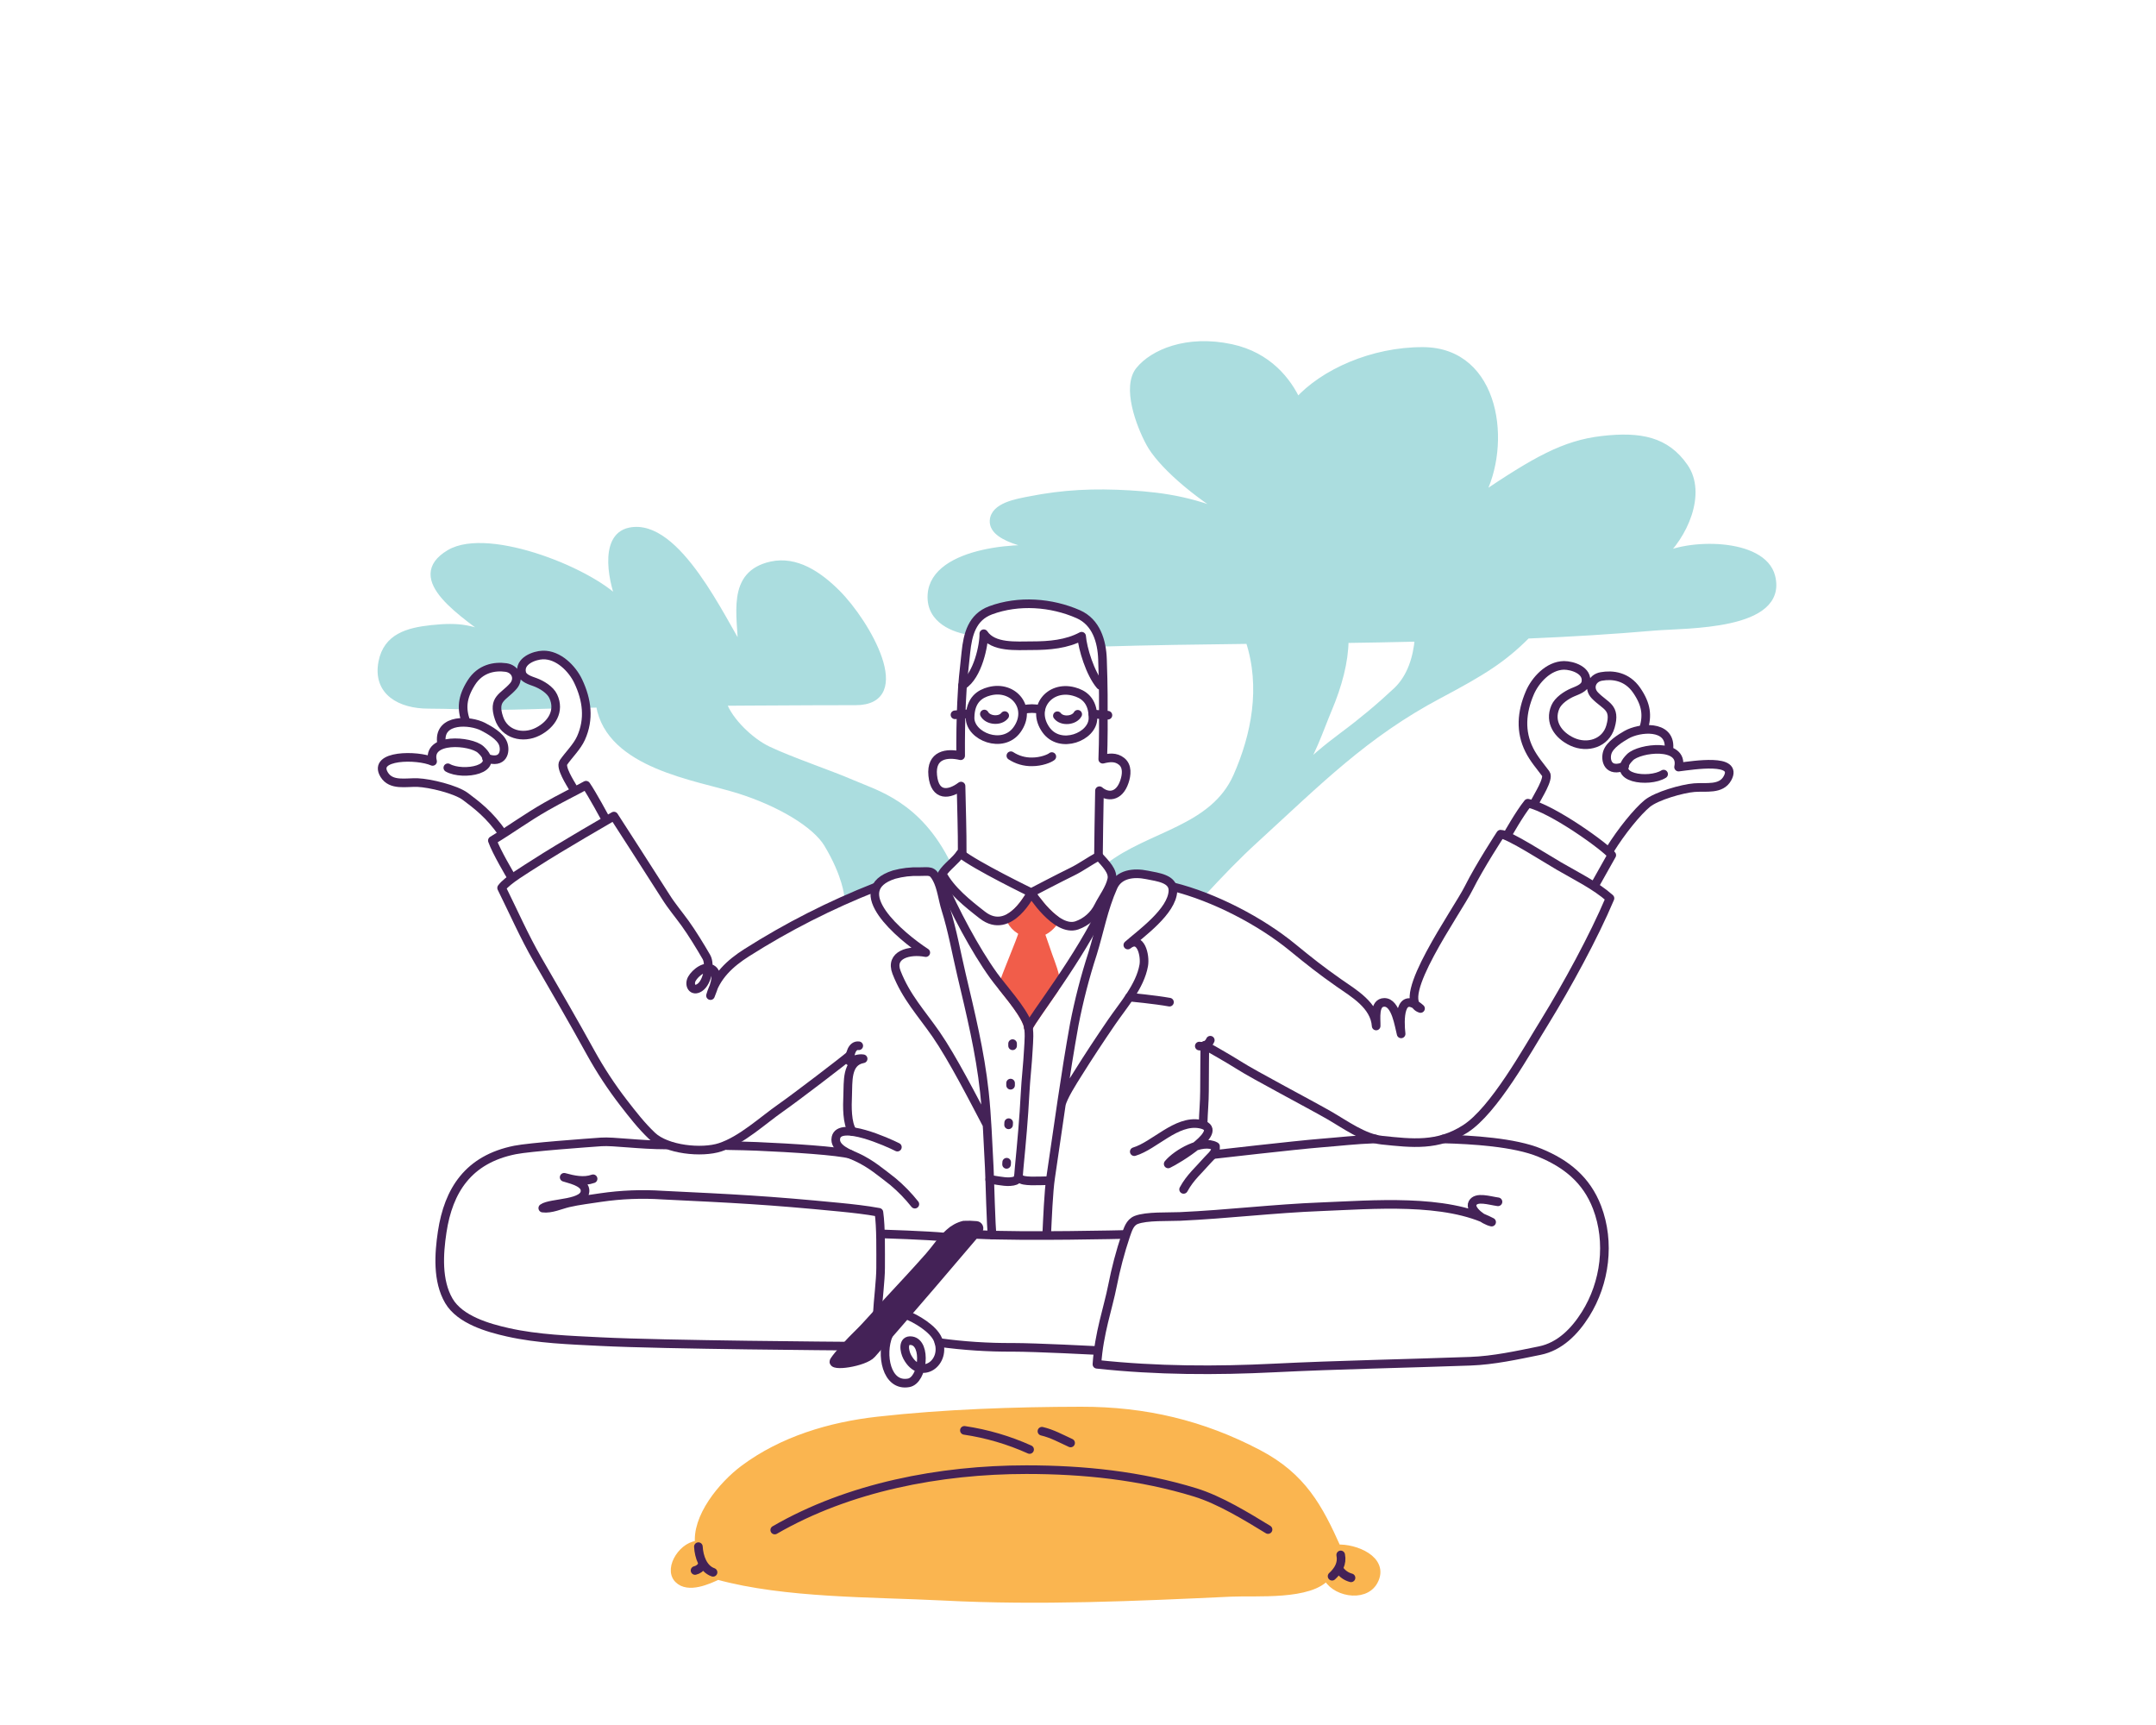
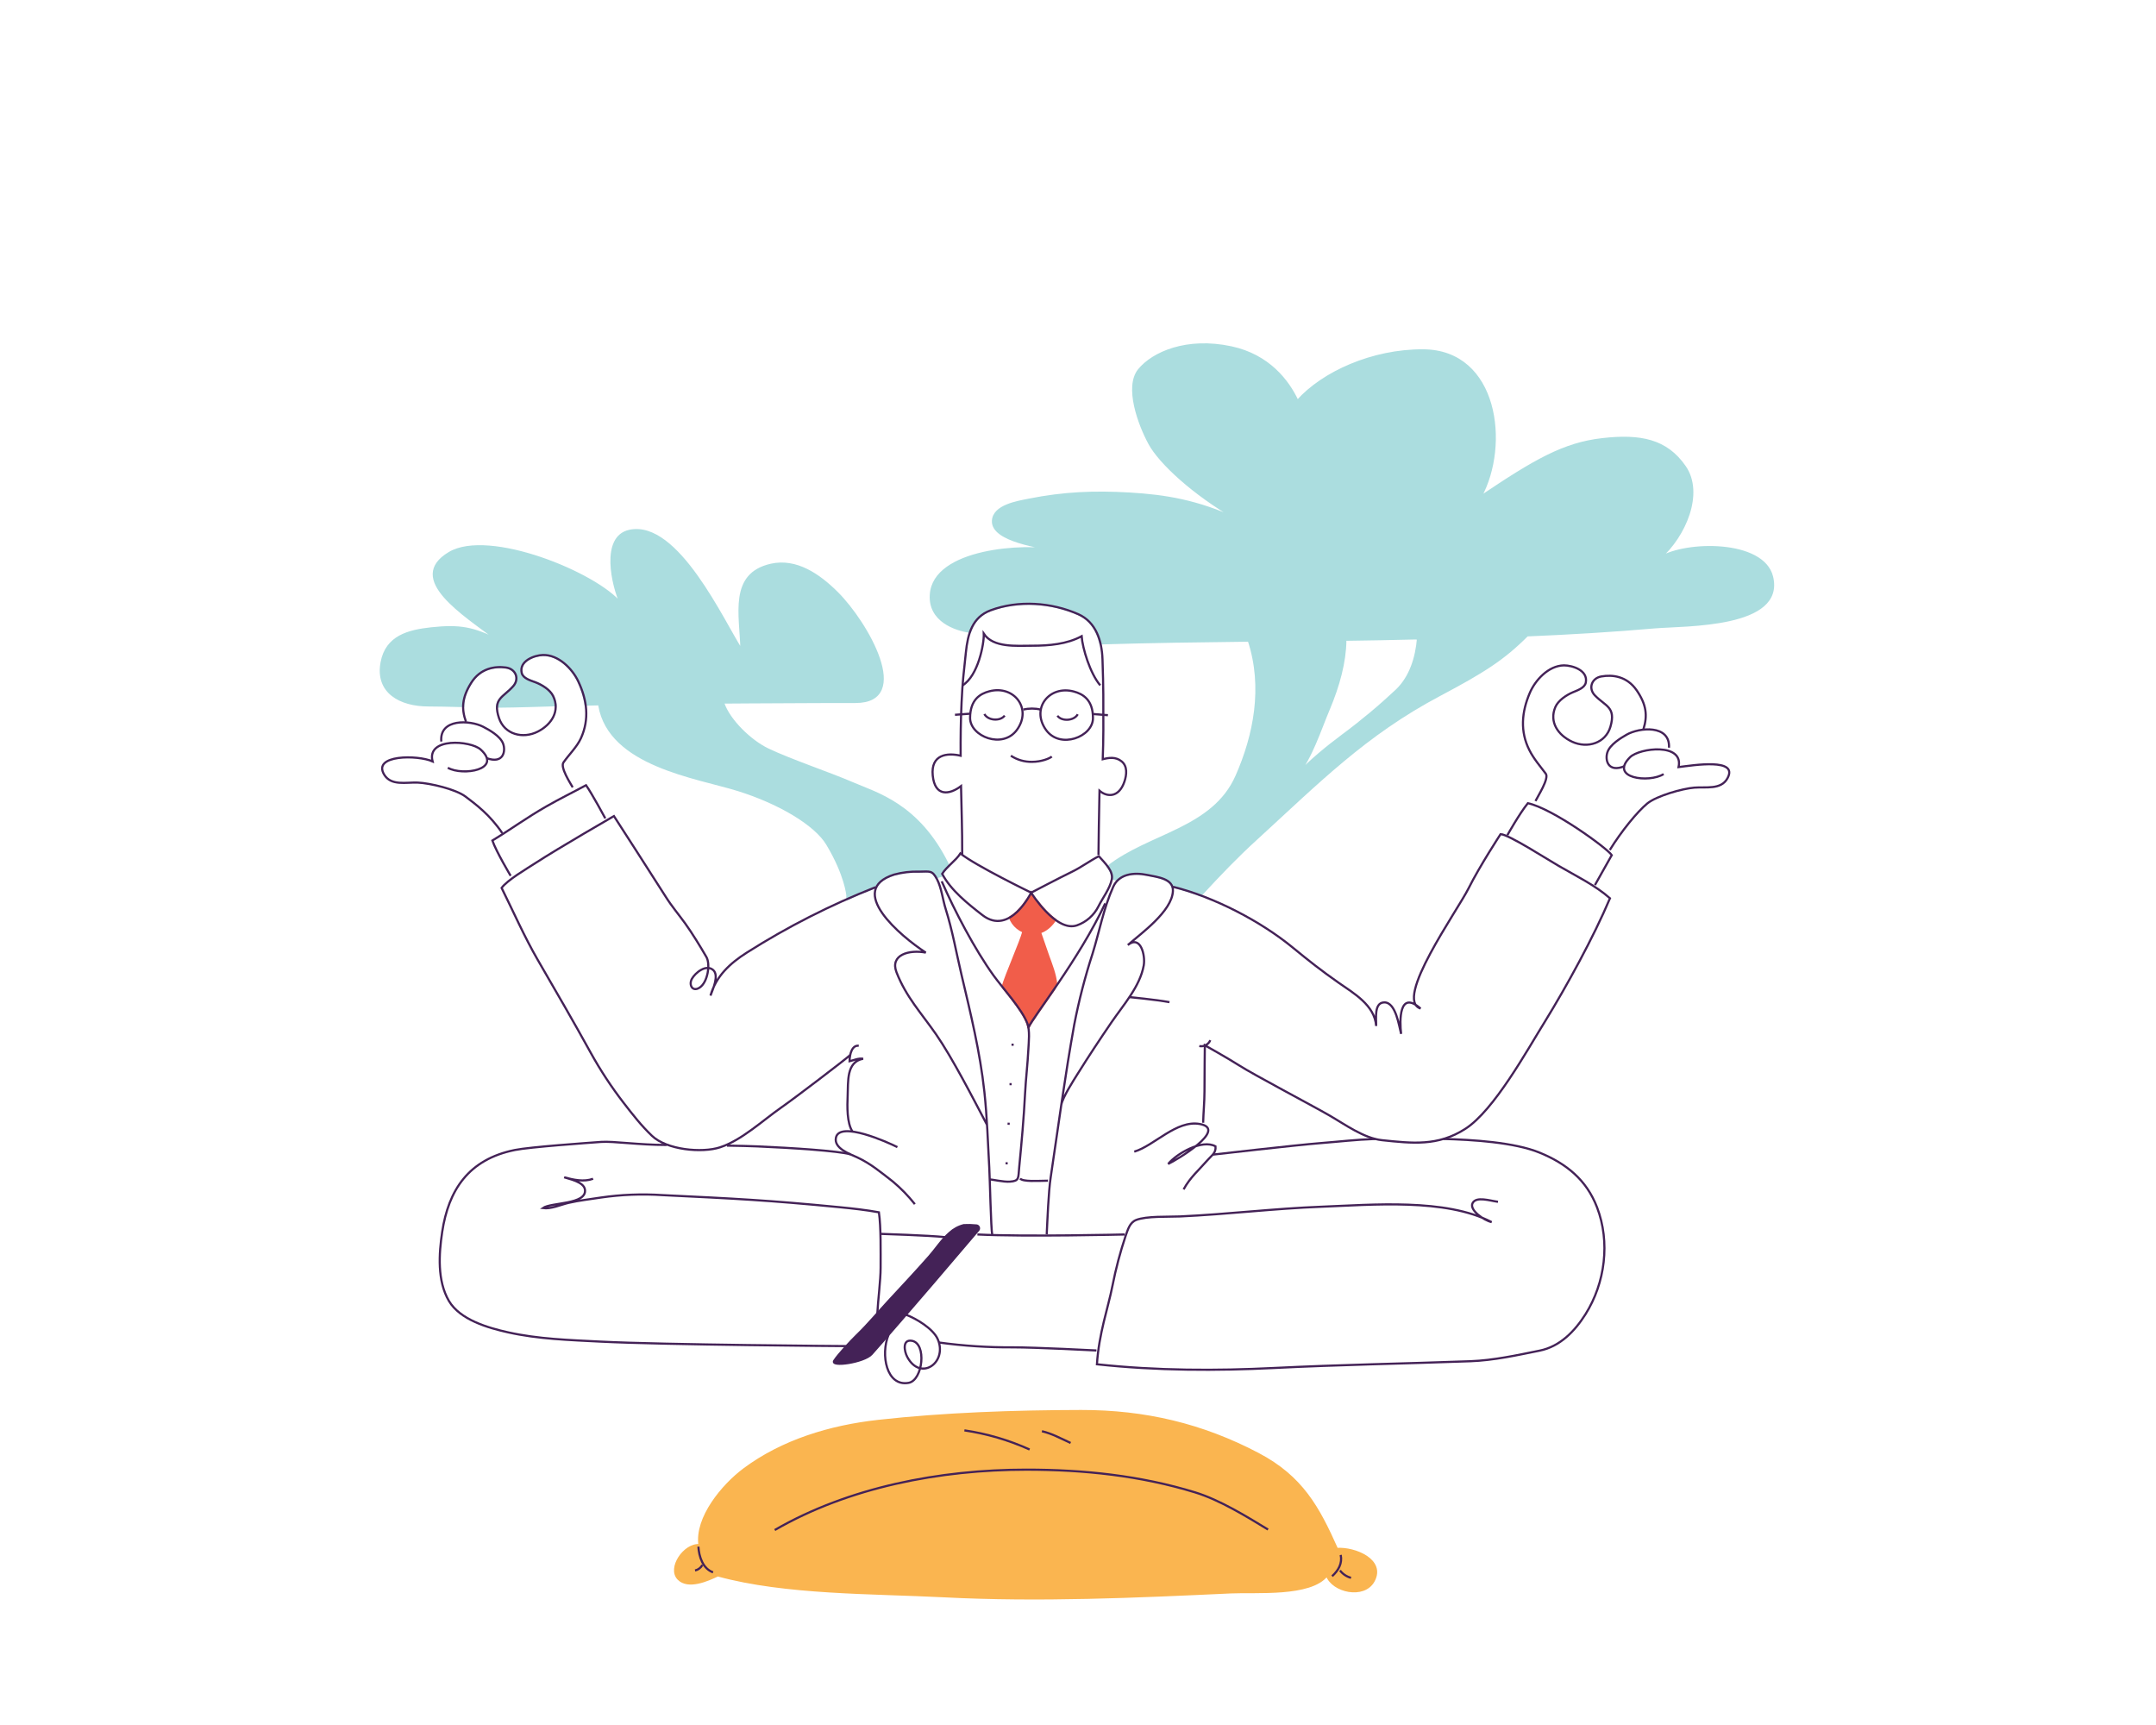
<svg xmlns="http://www.w3.org/2000/svg" viewBox="0 0 1000 800">
  <defs>
-     <style>.cls-1{fill:#abdddf;stroke:#abdddf;stroke-width:3px;}.cls-1,.cls-2,.cls-3,.cls-4,.cls-5{stroke-linecap:round;stroke-linejoin:round;}.cls-2{fill:#fab550;stroke:#fab550;}.cls-2,.cls-3,.cls-4,.cls-5{stroke-width:4px;}.cls-3{fill:none;}.cls-3,.cls-5{stroke:#442257;}.cls-4{fill:#f15d4a;stroke:#f15d4a;}.cls-5{fill:#442257;}</style>
+     <style>.cls-1{fill:#abdddf;stroke:#abdddf;strokeWidth:3px;}.cls-1,.cls-2,.cls-3,.cls-4,.cls-5{strokeLinecap:round;strokeLinejoin:round;}.cls-2{fill:#fab550;stroke:#fab550;}.cls-2,.cls-3,.cls-4,.cls-5{strokeWidth:4px;}.cls-3{fill:none;}.cls-3,.cls-5{stroke:#442257;}.cls-4{fill:#f15d4a;stroke:#f15d4a;}.cls-5{fill:#442257;}</style>
  </defs>
  <g id="Layer_2" data-name="Layer 2">
    <path class="cls-1" d="M218.52,316.7c4.26-6.79,10.93-7.83,16.13-7.13,4.51.61,6.45,5.17,3.41,8.63-3.5,4-7.22,5.22-7.53,9.49l1.17,0c6.2,0,22.73-.53,26-.63a11.52,11.52,0,0,0-1.11-4.18c-1.44-3-5.33-5.39-8.41-6.53-2.06-.76-5.58-1.74-6.19-4.22-1.39-5.67,5.92-8.27,9.77-8.38,7.24-.22,13.65,6.35,16.39,12.11a38.31,38.31,0,0,1,3.44,10.89l1,0,5.49-.12-.11.5c4.75,27.86,45.26,33.28,64.44,39.28s35.78,15.94,41.26,25.07c8.62,14.33,9.37,23.78,9.37,23.78v1.63q6.54-2.89,13-5.43l.4-.09c1.14-2.35,3.72-4.35,8.21-5.79a39.41,39.41,0,0,1,11.71-1.37c4.55,0,5.79-.77,7.78,2.73l3.18-1c-.13-.23-.26-.45-.38-.68a21.05,21.05,0,0,1,3-3.54l-.25-.74c-13.76-28.06-33.36-33-44.39-37.8-10.47-4.53-28.51-10.56-39.08-15.6-8.08-3.86-17.89-13.28-20.74-21.4v-.37l11.32-.08c10.63,0,23.62-.19,50-.19s5.41-36.71-8.56-50.63c-8.52-8.49-19-15.54-30.54-13-19.36,4.29-14.14,23.26-13.78,39.51-8.49-13.06-29.69-60-51.93-55.23-13.21,2.83-7.77,25.61-4,33.8-11.4-14.07-61.25-34.51-79.61-23.53-20,11.94,6.42,28.3,22.76,40.57-11.69-5.9-17.95-7-31-5.63-10.81,1.17-20.87,3.81-23.12,15.74-2.63,13.92,8.62,20,21.69,20,4.71,0,9.17.14,15.13.28l1,0C214.9,324.09,216,320.68,218.52,316.7Z" />
    <path class="cls-1" d="M821.9,267.46c-4.12-16.73-39.83-16.24-51.94-8.8,11.41-10,20.06-29.84,11.51-42.21s-20.57-14.8-38.34-12.76-31.11,9.7-56.43,26.74c13.18-24,7.82-67.78-26.64-67.94-23.56-.11-46.51,10.29-58.27,23.47-4.27-9.2-13.31-21.13-30.7-24.86-20.74-4.45-36.44,2.59-42.82,10.46s.06,25.34,4.87,34.17,20.07,23.19,40.91,35.17c-18.79-8.62-33.39-11-50.2-12-16.33-.93-30.35-.39-46.56,2.84-5.47,1.09-16.31,2.81-16.72,9.74-.56,9.5,22.56,12.19,29.56,13.91-14.57-3.2-57.14-.66-58.38,20.47C431,287.83,442.94,292,449.94,293a15.5,15.5,0,0,1,9.54-10c12.91-4.79,28.13-3.7,40.63,1.8,5.9,2.6,8.93,7.79,10.3,13.57h0c23-.7,45.9-1,68.83-1.27,7.1,21.67,2.61,43.93-5.69,62.78-10.88,24.73-40.42,26.92-59.68,42.1h0a7.86,7.86,0,0,1,1.84,5.33l2.77.83c3.31-3.15,8.59-3.46,13.55-2.44,4.32.89,10.47,1.55,11.75,5.56l.24-.07a120.83,120.83,0,0,1,12.79,4h.07c9.29-10.07,17-18.08,25.5-25.82,29.14-26.67,50.85-48.75,85.14-66.93,20.59-10.92,29.71-16.66,40.82-27.79h0c19.77-.83,39.54-2,59.32-3.73C781.71,289.76,827.68,290.91,821.9,267.46ZM657.71,296.11c-.75,8.85-3.46,17.79-9.89,24a279.38,279.38,0,0,1-25,20.88c-7.08,5.28-15.06,11.75-21,18.2,6.42-8,10.44-20.69,14.42-30.13,4.75-11.25,7.62-22.11,7.75-31.92v-.45c12.93-.15,18.86-.33,31.78-.6Z" />
    <path class="cls-2" d="M615.45,730.6c2.67,7.52,17.21,10.77,21.65,2.62,5.31-9.73-8.74-15.42-17-14.88-8.6-19.2-16.15-33.35-36.59-44.08-25.8-13.55-52.36-19.91-82.07-19.86-31,.06-63.37,1.16-94.08,4.58-22.42,2.49-44.49,9.2-62.2,22.38-10,7.43-22.56,22.61-20.71,35.22-7.07-.54-14.66,10.68-9.78,15.67,4.54,4.63,13.62.55,18.25-1.65,31.35,8.6,71.72,8,104.75,9.68,44.37,2.3,89.31.25,133.29-1.8C582.67,737.94,607.88,740.21,615.45,730.6Z" />
    <path class="cls-3" d="M359.34,709.58c34.29-19.85,76.7-28,116.68-28,26.62,0,52.89,2.74,78.34,10.55,11.46,3.52,24,11.26,33.78,17.22" />
    <path class="cls-3" d="M447.31,663.36a114.3,114.3,0,0,1,30.24,8.87" />
    <path class="cls-3" d="M483.27,663.76c4.76,1.11,8.9,3.43,13.3,5.44" />
    <path class="cls-3" d="M621.53,728.34a9.48,9.48,0,0,0,5.1,3.4" />
    <path class="cls-3" d="M322.38,728.34a5.2,5.2,0,0,0,3.4-2.55" />
    <path class="cls-3" d="M323.93,717.29c.26,4.64,2.09,10.24,6.8,11.9" />
    <path class="cls-3" d="M617.85,731c2.94-2.68,4.81-5.93,4-9.88" />
    <path class="cls-4" d="M481.25,418.19l-3-2.93-1.89,2c-1.69,2.6-4.44,6.16-7.94,8.22,2.6,7.53,14.14,11.6,21,1.09A43.55,43.55,0,0,1,481.25,418.19Z" />
    <path class="cls-4" d="M476.51,474.65a10.87,10.87,0,0,1,.52,2.18l0-.28c1-2.34,5.85-8.93,11.95-17.83l.94-2c-.43-4.91-2.36-9.52-3.77-13.46-.93-2.57-3.78-10.9-3.78-10.9l-7.66-.39c-1.35,5-8,19.9-9.7,25.78C469.37,463.21,474.77,469.87,476.51,474.65Z" />
    <path class="cls-3" d="M509.5,396.48s.3-25,.46-29.78c3.58,3.09,9.06,3.23,11.56-4.18,1.1-3.23,1.48-7.19-1.29-9.42s-5.89-1.72-8.75-1c.15-4.5.27-9,.28-13.57,0-13.82.08-18.93-.4-32.79-.29-8.38-2.91-17.23-11.25-20.9-12.5-5.5-27.72-6.59-40.63-1.8-8.59,3.18-10.62,11.14-11.48,19.49-1.06,10.25-1.52,12.89-2,23.21-.39,8.22-.48,16.47-.43,24.74-6.38-1.51-13.89-.51-12.95,9.16,1,10,7.78,9,13.13,4.92.23,12.21.58,19.5.54,31.7" />
    <path class="cls-3" d="M468.86,350.48a17.28,17.28,0,0,0,9.84,2.84c4.25,0,8.06-1.53,9.16-2.45" />
    <path class="cls-3" d="M437,405.24c2.07-3.32,6.38-6.15,8.45-9.44,7.05,5.68,32.84,18.18,32.84,18.18s13.38-7,18.85-9.65c4.34-2.09,8.22-5.05,12.53-7.25,3.05,3.43,6.8,7,6,10.75-.92,4.36-4.21,8.55-6.17,12.48a17.67,17.67,0,0,1-10,8.84c-9.71,3.38-21.23-15.17-21.23-15.17s-9.8,20.28-22.57,10.44C449,419.21,441,412.9,437,405.24Z" />
    <path class="cls-3" d="M492.26,512.37c.65-3.51,5.6-11.2,7.52-14.26,5.19-8.3,10.28-16,15.8-24.07s13.16-16.54,14.91-26.3c.82-4.63-1.43-14.31-7.38-9.46,6-5.31,20.52-15.58,20.92-25.09.24-5.71-7.07-6.42-12-7.43-6.25-1.28-13-.47-15.69,5.49-4.57,10.25-6.34,20.55-9.58,31a277,277,0,0,0-8.49,32.86c-4.27,23.58-7.41,47.28-10.94,70.92-1,6.48-1.51,19.8-1.84,26.4" />
    <path class="cls-3" d="M460.23,572.8c-.62-3-1.08-25.73-1.39-31.36-.64-11.71-1-23.4-2.27-35.13-2-18.49-6.39-36.36-10.65-54.44-2.38-10.08-4.16-20.34-7.28-30.26-1.41-4.49-1.93-9.87-4.11-14s-3.32-3.39-8.13-3.37a39.41,39.41,0,0,0-11.71,1.37c-22.4,7.14,2.9,28.48,14.71,36.18-7.73-1.47-16.74,1-13.57,9.15,4.49,11.51,11.43,18.79,18.35,28.77,7.56,10.92,17.34,30,23.64,42" />
    <path class="cls-3" d="M523.85,462.43s11.91,1.13,18.58,2.34" />
    <path class="cls-3" d="M436.8,408.73c5.86,13.56,15.44,31.76,24.05,43.7,4.11,5.7,13.29,15.72,15.66,22.22,1.23,3.35.65,8.52.47,12-.34,6.89-1.18,13.6-1.53,20.49-.58,11.48-1.62,22.79-2.72,34.19-.5,5.17.12,6.34-4.29,6.68-3,.23-8.45-1.1-9.38-1" />
    <path class="cls-3" d="M477,476.55c2.29-5.23,23.44-31.52,35.61-57.56" />
    <path class="cls-3" d="M473.15,546.57c1.34,1.55,8,1.07,12.89,1" />
    <path class="cls-3" d="M468.73,503.3l0-1" />
    <path class="cls-3" d="M467.8,521.66l.05-1" />
    <path class="cls-3" d="M466.87,540l.05-1" />
    <path class="cls-3" d="M544,411.25c19.15,4.74,40.73,16,55.48,28.1,8,6.54,13.1,10.59,21.49,16.47,6.8,4.76,16.67,10.34,17.32,20,.11-3.24-1.13-10.87,3.77-10.94,5.42-.08,6.85,11.11,7.81,14.6-.71-6-1.06-20.59,9-11.77-12.5-4,17-45.17,22.27-55.7S696,386.86,696,386.86c3.39-.1,22.2,12,27,14.74,7.86,4.58,17,9,23.74,15-7.52,17.84-20,40.63-30.17,57.17C708.4,486.89,693,515,679.61,523.54c-12.73,8.17-24.66,6.69-38.61,5.24-8.41-.88-17.11-7.28-24.5-11.54-8.56-4.92-35.15-18.89-41.77-23.15-5-3.2-15.9-9.32-15.9-9.32s-.16,14.49-.16,21.3c0,4.76-.51,10-.62,14.63" />
    <path class="cls-3" d="M526.1,534.1c9.36-2.8,19.53-14.78,30.37-12.83,13.35,2.41-11,16.88-14.64,18.52,3.92-4.78,15.73-11.63,21.95-8.15.29,3.1-1.75,4.15-3.58,6.26-4,4.61-8.22,8.14-11.22,13.7" />
    <path class="cls-3" d="M699.15,387.33s5.59-10,9.51-14.83c11.46,2.47,36.54,20.67,38.91,24.08l-7.8,13.88" />
    <path class="cls-5" d="M440.41,571.78c-3.65,3.18-6.53,7.69-9.48,11-6.18,7-12.57,13.82-18.91,20.66-4.85,5.23-9.41,10.77-14.55,15.73-2.46,2.37-8.55,8.84-10.53,11.9s13.91.76,17.35-3.12c9.54-10.73,18.63-21.43,28-32.27,2.51-2.89,16.59-19.43,21.49-25.19a1.32,1.32,0,0,0-.91-2.17,38.51,38.51,0,0,0-5.84-.14A15.25,15.25,0,0,0,440.41,571.78Z" />
    <path class="cls-3" d="M412.1,619.11c-3.74,9-1,24.08,9.35,22.21,6.65-1.2,8.49-18.45,1.41-19.52-4.4-.67-3.48,4.84-2.06,7.49,6.18,11.56,18.73,2.61,14.2-8.1-2.1-5-10.18-9.74-14.78-11.46" />
    <path class="cls-3" d="M453.35,572.51c22.09,1.12,68.3,0,68.3,0" />
    <path class="cls-3" d="M669.5,528.21c13.08.34,32.91,1.5,44.7,6.39,12.19,5,21.64,12.5,26.55,25.34,6.16,16.12,3.78,35-5.35,49.54-5,7.94-11.86,15-21.26,16.9-10.41,2.11-21.38,4.52-32.09,4.91-30.36,1.11-60.79,1.63-91.19,3.14-26.49,1.31-54.14,1.3-82.08-1.72.94-14.46,5.16-26,7.21-36.44A186,186,0,0,1,522.14,573c1-2.77,1.84-6,4.82-7.21,4.79-1.9,15-1.4,20.32-1.64,22.08-1,43.63-3.67,65.68-4.51,23.3-.9,57.56-4,78.89,7.13-3.51-.74-10.53-5.63-8.82-8.82s7.78-1.14,11.77-.59" />
    <path class="cls-3" d="M562.68,535.46s38.76-4.45,49.66-5.31c9.64-.76,15.87-1.58,25.53-1.94" />
    <path class="cls-3" d="M435.5,622.61a239.28,239.28,0,0,0,34.2,2.24c10.88,0,38.84,1.46,38.84,1.46" />
    <path class="cls-3" d="M398.31,485c-3.1-.43-4.24,3.85-4.27,7.17,1.91-.43,4.1-1.53,6.3-1.15-7.91,1.44-6.88,10.71-7.18,17.24-.21,4.66-.39,12.68,2.25,16.51" />
    <path class="cls-3" d="M416.23,532c-4.38-2.23-26.81-12.3-28.5-4.41-1.07,5,6.41,7.57,9.87,9.16,6.41,3,10.87,6.86,16.54,11.23a72.63,72.63,0,0,1,10.19,10.47" />
    <path class="cls-3" d="M406.08,411.46a351.33,351.33,0,0,0-59.8,30.4c-7.67,4.9-14.13,10.79-16.74,19.87,1.06-2.93,4.15-9.44,1.17-11.93-3.28-2.72-8.22,1.35-9.78,4.12s.19,6.3,3.57,4.1c3.79-2.48,5.06-10.89,3.14-14.2-2.79-4.83-6.66-11.15-9.84-15.56-2.95-4.09-6.27-8-8.95-12.27-4.45-7.08-24.1-37.52-24.1-37.52s-25.61,14.77-36.29,21.72c-4.28,2.79-13.13,7.93-15.8,11.6,5.56,11.21,10.47,22.48,16.72,33.3,8.39,14.52,16.54,28.48,24.62,43.17a182.12,182.12,0,0,0,15.21,23.15c4.31,5.57,8.25,10.64,13.18,15.34,6.82,6.51,23.16,8.1,31.61,5.33,10-3.27,19.74-12.43,28.29-18.4,7-4.9,28.78-21.55,32.06-24.37" />
    <path class="cls-3" d="M236.85,406.17s-6.66-11.13-8.48-16.36c9.14-5.55,15.65-10.45,25-15.8,6.37-3.65,12.19-6.46,18.45-9.85,2.73,3.87,8.94,15.39,8.94,15.39" />
    <path class="cls-3" d="M265.63,365.15c-1.13-2-5.85-9.25-4.3-11.52,2.35-3.44,6.29-7.21,8.15-11.33,3.94-8.76,2.86-17.64-1.32-26.42-2.74-5.76-9.15-12.33-16.39-12.11-3.85.11-11.16,2.71-9.77,8.38.61,2.48,4.13,3.46,6.19,4.22,3.08,1.14,7,3.5,8.41,6.53,3.21,6.78-.67,13.08-7.16,16.39-6.93,3.54-15.46,1.32-18-6.28-3.05-9.09,2-9.53,6.63-14.81,3-3.46,1.1-8-3.41-8.63-5.2-.7-11.87.34-16.13,7.13s-4.58,12-2.39,18.06" />
    <path class="cls-3" d="M204.69,343.9c-1-10.76,13.35-10,19.44-6.84,2.77,1.44,7.87,4.25,9.21,7.79s.14,9.62-7.68,6.73" />
    <path class="cls-3" d="M207.71,356.07c6.95,3.95,25.47.86,15.23-8.46-4.58-4.17-25.22-5.78-22.3,5.51-6.94-3.11-28.09-3.15-22.44,6.14,3.25,5.32,10.15,3.46,15.56,3.68,5.6.23,17.64,3.09,22.12,6.46,4.73,3.56,11.34,8.44,17.1,17" />
    <path class="cls-3" d="M712.19,371.5c1-2.1,6.43-10.46,4.78-12.67-2.49-3.33-5.61-6.93-7.64-11-4.31-8.59-3.6-17.51.21-26.45,2.49-5.88,8.63-12.7,15.87-12.8,3.85,0,11.26,2.25,10.11,8-.51,2.5-4,3.63-6,4.48-3,1.27-6.82,3.79-8.13,6.88-2.92,6.9,1.22,13,7.84,16.07,7.07,3.24,15.5.67,17.73-7,2.67-9.22-2.39-9.45-7.24-14.53-3.18-3.33-1.43-8,3-8.76,5.17-.92,11.88-.16,16.42,6.45s5.07,11.76,3.14,17.94" />
    <path class="cls-3" d="M774.12,346.74c.55-10.79-13.75-9.42-19.7-6-2.71,1.55-7.69,4.57-8.88,8.16s.27,9.62,8,6.4" />
    <path class="cls-3" d="M771.62,359c-6.78,4.24-25.41,1.93-15.58-7.82,4.41-4.36,25-6.82,22.52,4.57,7-.86,27.94-4.31,22.67,5.2-3,5.46-10,3.88-15.39,4.33-5.58.46-17.49,3.82-21.83,7.38-4.57,3.76-11.94,12.78-17.34,21.52" />
    <path class="cls-3" d="M309.17,531c-12.85,0-24.71-1.82-30.3-1.42-6.63.48-33.2,2.37-40,3.74-21.69,4.34-30.86,18.75-33.77,38-1.54,10.19-2.35,22.67,3.11,32,5.17,8.78,18.15,12.5,27.37,14.56,14,3.14,28.64,3.59,43,4.32,29.55,1.5,114.08,2.08,114.08,2.08" />
    <path class="cls-3" d="M394.46,535.35c-5.7-1.62-27.11-3-43.43-3.7-3.74-.16-7.94-.25-13.82-.35" />
    <path class="cls-3" d="M275.09,546.68c-4.35,1.57-9.13.48-13.42-.69,1.88.7,9.17,2,9.65,5.74.91,7-15.8,5.8-19.57,8.55,3.83.53,8.22-1.55,11.94-2.42,5-1.16,9.9-1.66,14.94-2.47a135.88,135.88,0,0,1,28.7-1.13c33.77,1.63,48.5,2.33,82.11,5.6,6.09.6,12.31,1.28,18.22,2.37,1,7,.78,18.15.79,25.76,0,5.7-1.24,15.42-1.52,21.12" />
    <path class="cls-3" d="M408.8,572.24s21.89.68,29.59,1.5" />
    <path class="cls-3" d="M490.44,331.94c2.11,2.81,7.78,2.34,9.43-.68" />
    <path class="cls-3" d="M449.94,332.94c0,8.56,15.14,14.68,21.76,5.5,7.16-9.92-1.49-20.84-12.83-17.84C454.67,321.71,450,324.37,449.94,332.94Z" />
    <path class="cls-3" d="M506.94,333.09c0,8.57-15.23,14.6-21.8,5.39-7.1-10,1.61-20.83,12.94-17.77C502.26,321.84,507,324.53,506.94,333.09Z" />
    <line class="cls-3" x1="449.94" y1="330.98" x2="442.94" y2="331.5" />
    <path class="cls-3" d="M474.67,329.08a17,17,0,0,1,7.95,0" />
    <path class="cls-3" d="M466,331.87c-2.13,2.8-7.79,2.3-9.43-.73" />
    <line class="cls-3" x1="506.88" y1="331.13" x2="513.88" y2="331.69" />
    <path class="cls-3" d="M469.66,485l0-1" />
    <path class="cls-3" d="M556.26,485.13a4.54,4.54,0,0,0,5.1-2.71" />
    <path class="cls-3" d="M446.47,317.84c7.15-4.39,10-19.11,9.83-23.94,4.4,6.59,15.14,5.56,22.38,5.56,8,0,16.13-.7,23-4.4.43,5.6,3.91,17.25,8.64,22.78" />
  </g>
</svg>
